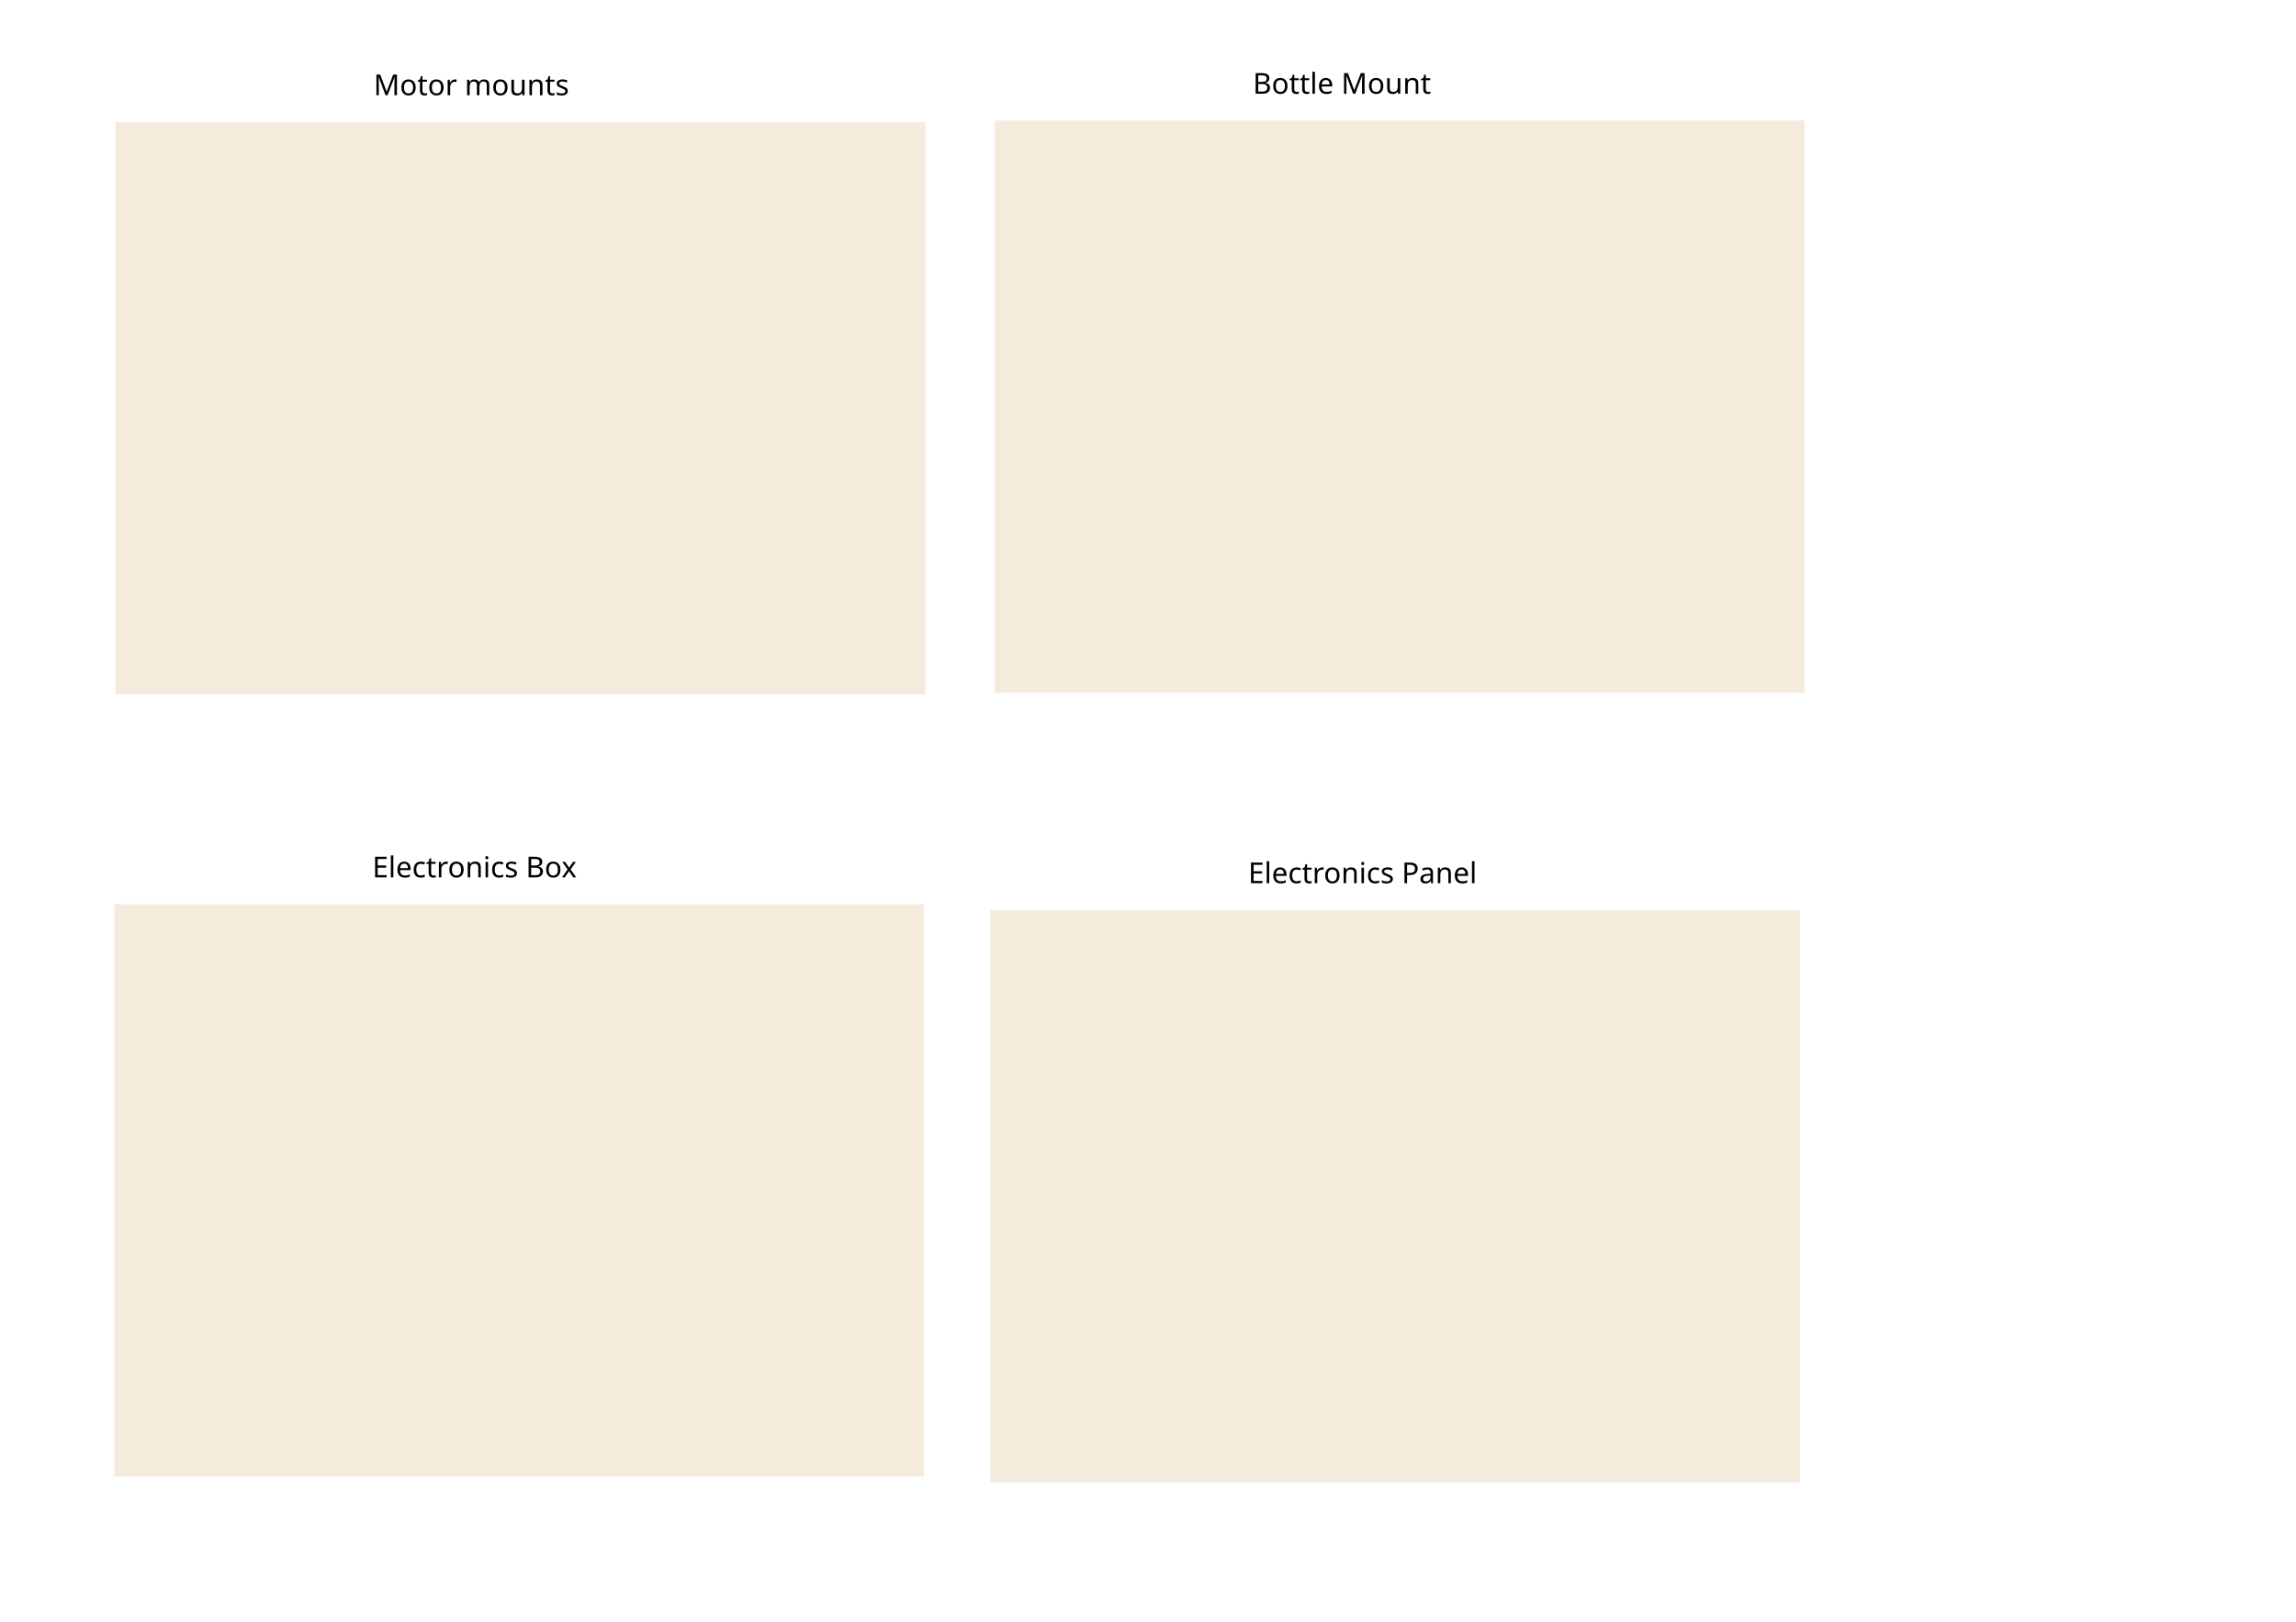
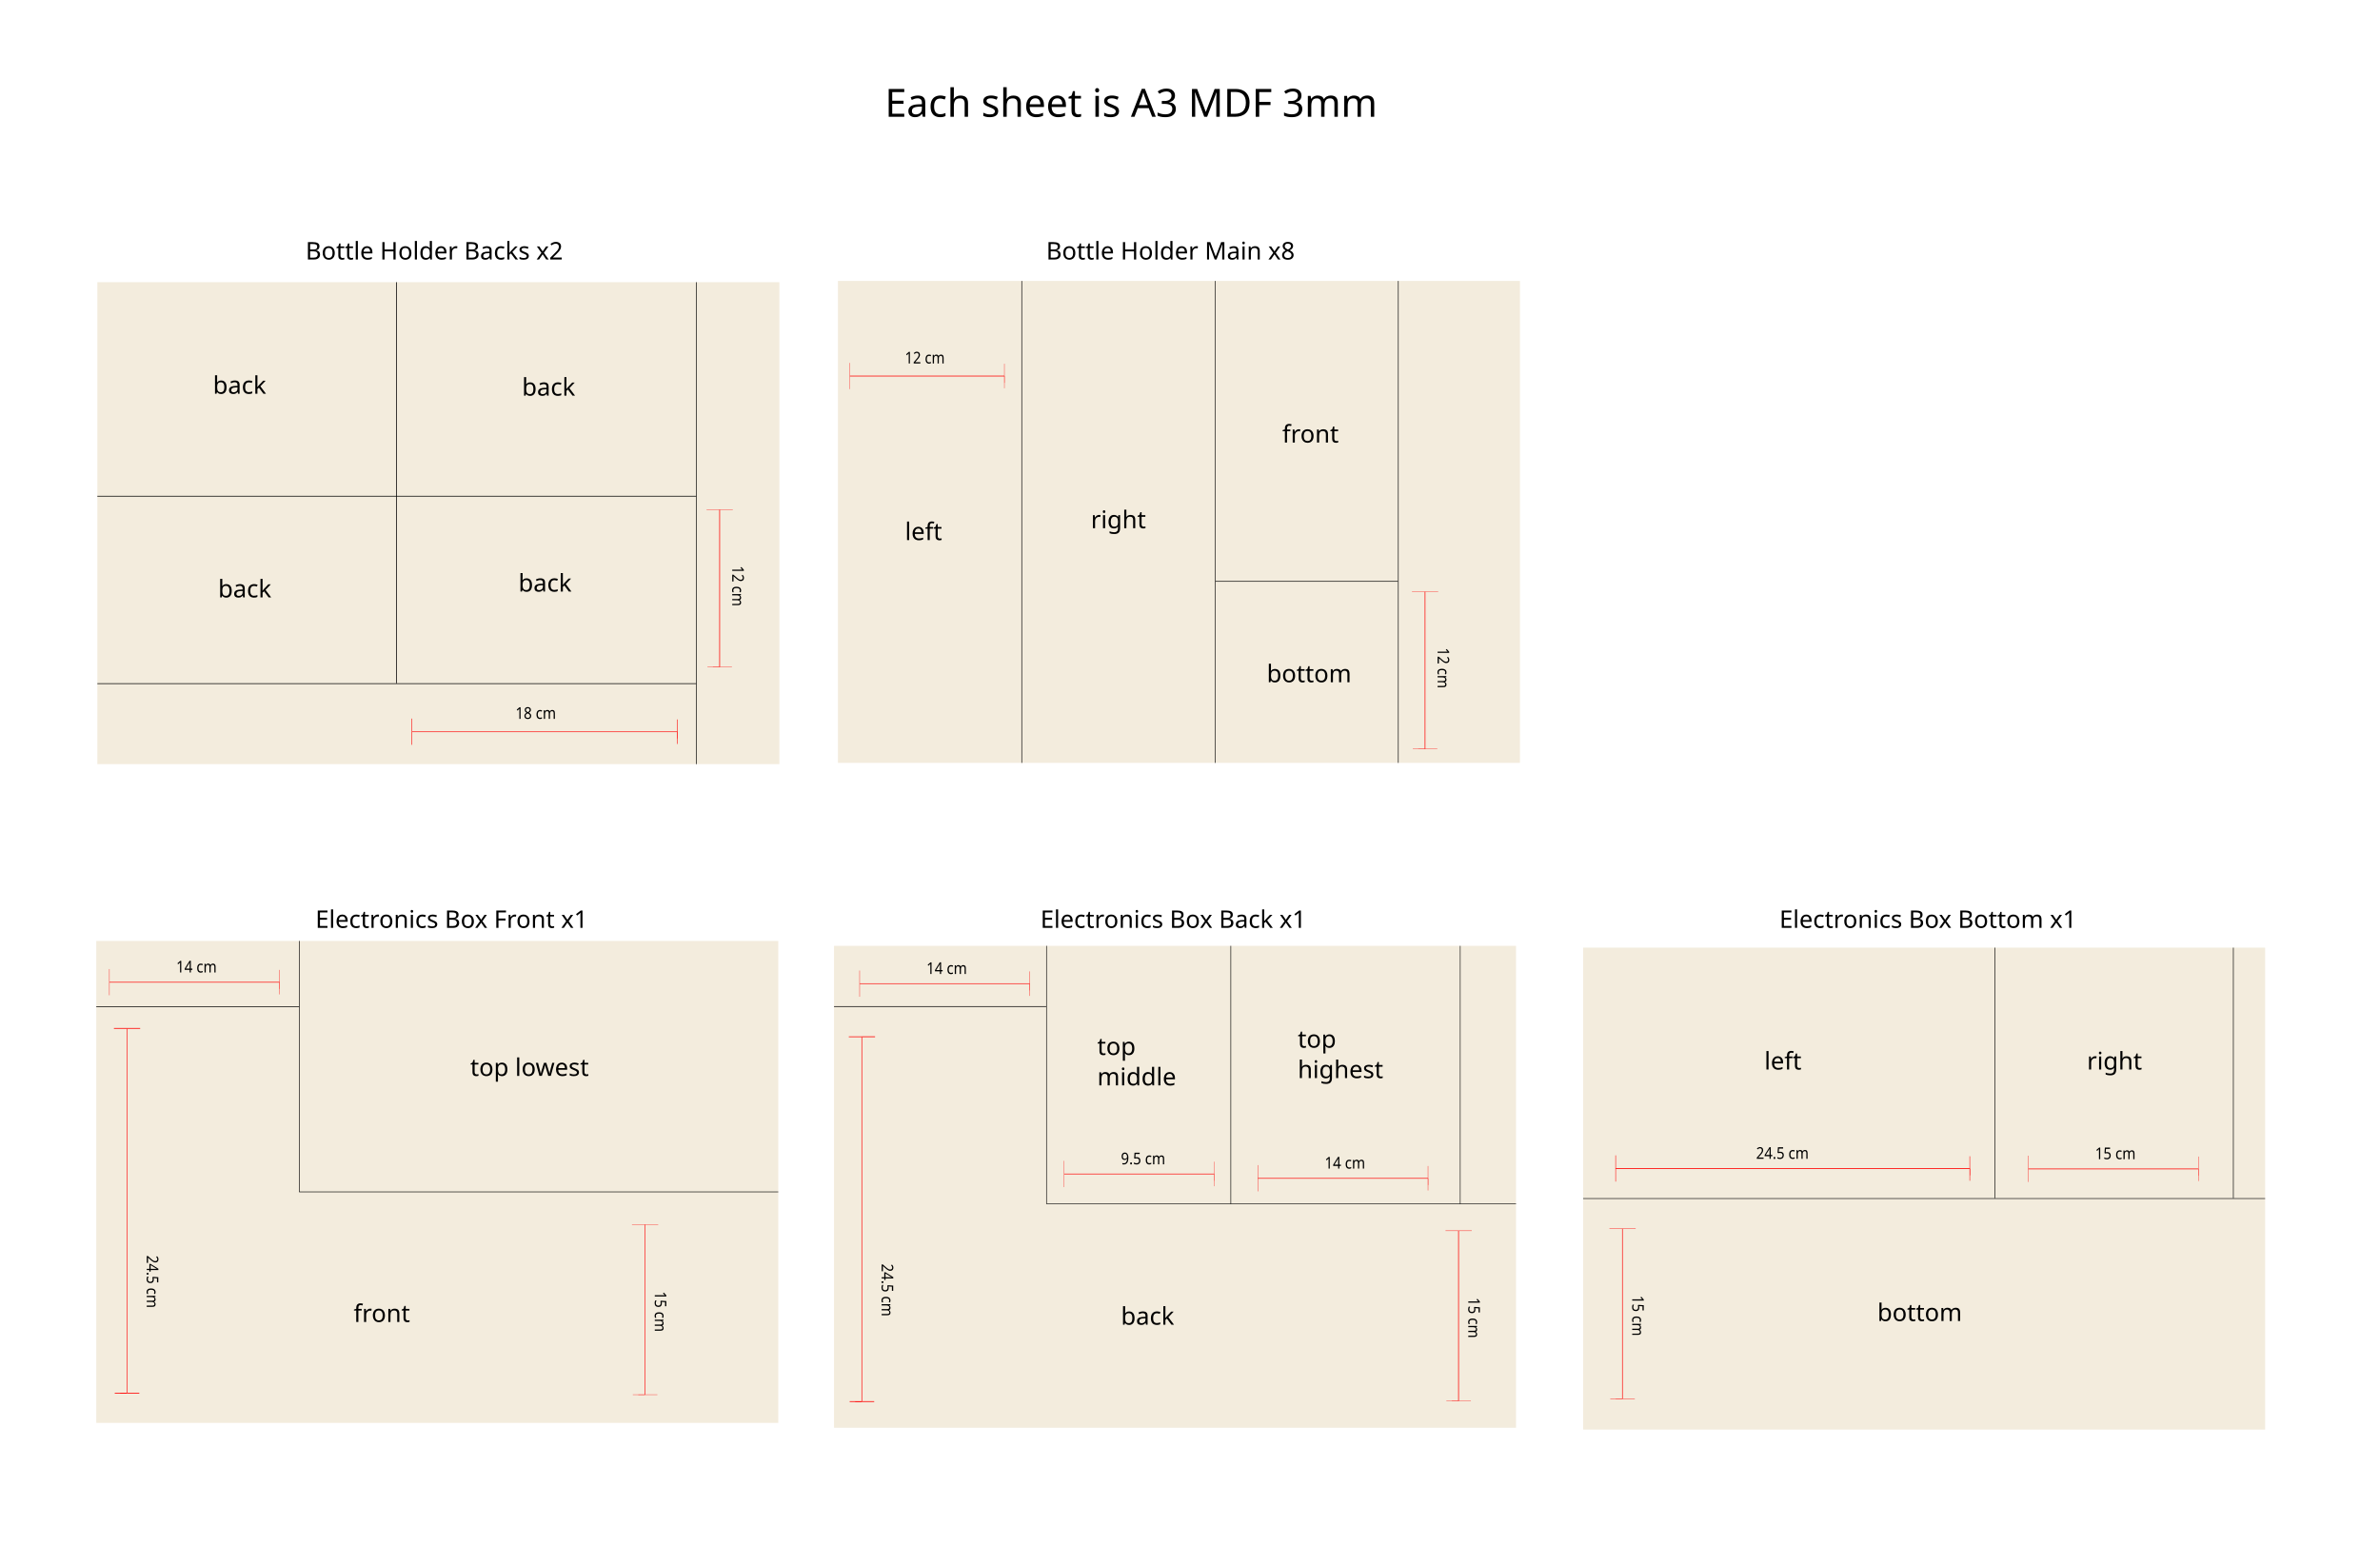
- <svg xmlns="http://www.w3.org/2000/svg" width="841mm" height="594mm" viewBox="0 0 841 594" version="1.1" id="svg8">
+ <svg xmlns="http://www.w3.org/2000/svg" width="1035mm" height="672mm" viewBox="0 0 1035 672" version="1.1" id="svg8">
  <defs id="defs2" />
-   <g id="layer1" transform="translate(0,297)">
+   <g id="layer1" transform="translate(0,375)">
    <rect id="rect3732" width="296.588" height="209.588" x="42.337" y="-252.275" style="fill:#f3ecdd;fill-opacity:1;stroke:none;stroke-width:0.412;stroke-opacity:1" />
-     <text xml:space="preserve" style="font-style:normal;font-weight:normal;font-size:10.583px;line-height:1.25;font-family:sans-serif;letter-spacing:0px;word-spacing:0px;fill:#000000;fill-opacity:1;stroke:none;stroke-width:0.265" x="136.842" y="-262.128" id="text4549">
-       <tspan id="tspan4547" x="136.842" y="-262.128" style="stroke-width:0.265">Motor mounts</tspan>
+     <text xml:space="preserve" style="font-style:normal;font-weight:normal;font-size:10.583px;line-height:1.25;font-family:sans-serif;letter-spacing:0px;word-spacing:0px;fill:#000000;fill-opacity:1;stroke:none;stroke-width:0.265" x="132.879" y="-262.148" id="text4549">
+       <tspan id="tspan4547" x="132.879" y="-262.148" style="stroke-width:0.265">Bottle Holder Backs x2</tspan>
    </text>
    <rect id="rect3732-3" width="296.588" height="209.588" x="364.393" y="-252.824" style="fill:#f3ecdd;fill-opacity:1;stroke:none;stroke-width:0.412;stroke-opacity:1" />
-     <text xml:space="preserve" style="font-style:normal;font-weight:normal;font-size:10.583px;line-height:1.25;font-family:sans-serif;letter-spacing:0px;word-spacing:0px;fill:#000000;fill-opacity:1;stroke:none;stroke-width:0.265" x="458.898" y="-262.676" id="text4549-6">
-       <tspan id="tspan4547-7" x="458.898" y="-262.676" style="stroke-width:0.265">Bottle Mount</tspan>
+     <text xml:space="preserve" style="font-style:normal;font-weight:normal;font-size:10.583px;line-height:1.25;font-family:sans-serif;letter-spacing:0px;word-spacing:0px;fill:#000000;fill-opacity:1;stroke:none;stroke-width:0.265" x="454.934" y="-262.148" id="text4549-6">
+       <tspan id="tspan4547-7" x="454.934" y="-262.148" style="stroke-width:0.265">Bottle Holder Main x8</tspan>
    </text>
    <rect id="rect3732-3-5" width="296.588" height="209.588" x="41.864" y="34.203" style="fill:#f3ecdd;fill-opacity:1;stroke:none;stroke-width:0.412;stroke-opacity:1" />
-     <text xml:space="preserve" style="font-style:normal;font-weight:normal;font-size:10.583px;line-height:1.25;font-family:sans-serif;letter-spacing:0px;word-spacing:0px;fill:#000000;fill-opacity:1;stroke:none;stroke-width:0.265" x="136.369" y="24.35" id="text4549-6-3">
-       <tspan id="tspan4547-7-5" x="136.369" y="24.35" style="stroke-width:0.265">Electronics Box</tspan>
+     <text xml:space="preserve" style="font-style:normal;font-weight:normal;font-size:10.583px;line-height:1.25;font-family:sans-serif;letter-spacing:0px;word-spacing:0px;fill:#000000;fill-opacity:1;stroke:none;stroke-width:0.265" x="137.162" y="28.516" id="text4549-6-3">
+       <tspan id="tspan4547-7-5" x="137.162" y="28.516" style="stroke-width:0.265">Electronics Box Front x1</tspan>
    </text>
    <rect id="rect3732-3-6" width="296.588" height="209.588" x="362.69" y="36.328" style="fill:#f3ecdd;fill-opacity:1;stroke:none;stroke-width:0.412;stroke-opacity:1" />
-     <text xml:space="preserve" style="font-style:normal;font-weight:normal;font-size:10.583px;line-height:1.25;font-family:sans-serif;letter-spacing:0px;word-spacing:0px;fill:#000000;fill-opacity:1;stroke:none;stroke-width:0.265" x="457.195" y="26.475" id="text4549-6-2">
-       <tspan id="tspan4547-7-9" x="457.195" y="26.475" style="stroke-width:0.265">Electronics Panel</tspan>
-     </text>
+     <text xml:space="preserve" style="font-style:normal;font-weight:normal;font-size:10.583px;line-height:1.25;font-family:sans-serif;letter-spacing:0px;word-spacing:0px;fill:#000000;fill-opacity:1;stroke:none;stroke-width:0.265" x="452.439" y="28.516" id="text4549-6-2">
+       <tspan id="tspan4547-7-9" x="452.439" y="28.516" style="stroke-width:0.265">Electronics Box Back x1</tspan>
+     </text>
+     <text xml:space="preserve" style="font-style:normal;font-weight:normal;font-size:10.583px;line-height:1.25;font-family:sans-serif;letter-spacing:0px;word-spacing:0px;fill:#000000;fill-opacity:1;stroke:none;stroke-width:0.265" x="384.833" y="-324.213" id="text826">
+       <tspan id="tspan824" x="384.833" y="-324.213" style="font-size:16.933px;stroke-width:0.265">Each sheet is A3 MDF 3mm </tspan>
+     </text>
+     <path style="fill:none;stroke:#000000;stroke-width:0.265px;stroke-linecap:butt;stroke-linejoin:miter;stroke-opacity:1" d="M 444.327,-252.824 V -43.235" id="path828" />
+     <path style="fill:none;stroke:#000000;stroke-width:0.265px;stroke-linecap:butt;stroke-linejoin:miter;stroke-opacity:1" d="M 528.459,-252.824 V -43.235" id="path830" />
+     <path style="fill:none;stroke:#000000;stroke-width:0.265px;stroke-linecap:butt;stroke-linejoin:miter;stroke-opacity:1" d="M 608.085,-252.824 V -43.235" id="path832" />
+     <path style="fill:none;stroke:#000000;stroke-width:0.283px;stroke-linecap:butt;stroke-linejoin:miter;stroke-opacity:1" d="m 528.592,-122.162 h 79.361" id="path834" />
+     <g id="g851" transform="matrix(0.8717469,0,0,1,50.56739,53.98694)">
+       <path id="path836" d="m 365.937,-271.174 v 5.652 h 77.095 v -5.275" style="fill:none;stroke:#ff0000;stroke-width:0.158px;stroke-linecap:butt;stroke-linejoin:miter;stroke-opacity:1" />
+       <text id="text840" y="-270.92" x="393.402" style="font-style:normal;font-weight:normal;font-size:10.583px;line-height:1.25;font-family:sans-serif;letter-spacing:0px;word-spacing:0px;fill:#000000;fill-opacity:1;stroke:none;stroke-width:0.265" xml:space="preserve">
+         <tspan style="font-size:7.056px;stroke-width:0.265" y="-270.92" x="393.402" id="tspan838">12 cm</tspan>
+       </text>
+       <path id="path844" d="m 443.054,-265.443 v 2.927" style="fill:#ff7f2a;fill-opacity:1;stroke:#ff0000;stroke-width:0.114px;stroke-linecap:butt;stroke-linejoin:miter;stroke-opacity:1" />
+       <path id="path836-3" d="m 365.937,-259.764 v -5.6 h 77.096 v 5.227" style="fill:none;stroke:#ff0000;stroke-width:0.157px;stroke-linecap:butt;stroke-linejoin:miter;stroke-opacity:1" />
+     </g>
+     <g id="g851-6" transform="matrix(0,0.8871373,-1,0,354.2554,-442.2968)">
+       <path id="path836-7" d="m 365.937,-271.174 v 5.652 h 77.095 v -5.275" style="fill:none;stroke:#ff0000;stroke-width:0.158px;stroke-linecap:butt;stroke-linejoin:miter;stroke-opacity:1" />
+       <text id="text840-5" y="-270.92" x="393.402" style="font-style:normal;font-weight:normal;font-size:10.583px;line-height:1.25;font-family:sans-serif;letter-spacing:0px;word-spacing:0px;fill:#000000;fill-opacity:1;stroke:none;stroke-width:0.265" xml:space="preserve">
+         <tspan style="font-size:7.056px;stroke-width:0.265" y="-270.92" x="393.402" id="tspan838-3">12 cm</tspan>
+       </text>
+       <path id="path844-5" d="m 443.054,-265.443 v 2.927" style="fill:#ff7f2a;fill-opacity:1;stroke:#ff0000;stroke-width:0.114px;stroke-linecap:butt;stroke-linejoin:miter;stroke-opacity:1" />
+       <path id="path836-3-6" d="m 365.937,-259.764 v -5.6 h 77.096 v 5.227" style="fill:none;stroke:#ff0000;stroke-width:0.157px;stroke-linecap:butt;stroke-linejoin:miter;stroke-opacity:1" />
+     </g>
+     <text xml:space="preserve" style="font-style:normal;font-weight:normal;font-size:10.583px;line-height:1.25;font-family:sans-serif;letter-spacing:0px;word-spacing:0px;fill:#000000;fill-opacity:1;stroke:none;stroke-width:0.265" x="393.542" y="-140.136" id="text900">
+       <tspan id="tspan898" x="393.542" y="-140.136" style="stroke-width:0.265">left</tspan>
+     </text>
+     <text xml:space="preserve" style="font-style:normal;font-weight:normal;font-size:10.583px;line-height:1.25;font-family:sans-serif;letter-spacing:0px;word-spacing:0px;fill:#000000;fill-opacity:1;stroke:none;stroke-width:0.265" x="474.39" y="-145.288" id="text904">
+       <tspan id="tspan902" x="474.39" y="-145.288" style="stroke-width:0.265">right</tspan>
+     </text>
+     <text xml:space="preserve" style="font-style:normal;font-weight:normal;font-size:10.583px;line-height:1.25;font-family:sans-serif;letter-spacing:0px;word-spacing:0px;fill:#000000;fill-opacity:1;stroke:none;stroke-width:0.265" x="557.616" y="-182.542" id="text908">
+       <tspan id="tspan906" x="557.616" y="-182.542" style="stroke-width:0.265">front</tspan>
+     </text>
+     <text xml:space="preserve" style="font-style:normal;font-weight:normal;font-size:10.583px;line-height:1.25;font-family:sans-serif;letter-spacing:0px;word-spacing:0px;fill:#000000;fill-opacity:1;stroke:none;stroke-width:0.265" x="550.879" y="-78.311" id="text912">
+       <tspan id="tspan910" x="550.879" y="-78.311" style="stroke-width:0.265">bottom</tspan>
+     </text>
+     <path style="fill:none;stroke:#000000;stroke-width:0.309px;stroke-linecap:butt;stroke-linejoin:miter;stroke-opacity:1" d="M 42.337,-159.205 H 302.758" id="path914" />
+     <path style="fill:none;stroke:#000000;stroke-width:0.28px;stroke-linecap:butt;stroke-linejoin:miter;stroke-opacity:1" d="M 302.911,-252.275 V -42.687" id="path916" />
+     <path style="fill:none;stroke:#000000;stroke-width:0.305px;stroke-linecap:butt;stroke-linejoin:miter;stroke-opacity:1" d="M 42.337,-77.698 H 302.758" id="path918" />
+     <path style="fill:none;stroke:#000000;stroke-width:0.315px;stroke-linecap:butt;stroke-linejoin:miter;stroke-opacity:1" d="M 172.443,-252.275 V -77.847" id="path920" />
+     <text xml:space="preserve" style="font-style:normal;font-weight:normal;font-size:10.583px;line-height:1.25;font-family:sans-serif;letter-spacing:0px;word-spacing:0px;fill:#000000;fill-opacity:1;stroke:none;stroke-width:0.265" x="226.992" y="-202.944" id="text924">
+       <tspan id="tspan922" x="226.992" y="-202.944" style="stroke-width:0.265">back</tspan>
+     </text>
+     <text xml:space="preserve" style="font-style:normal;font-weight:normal;font-size:10.583px;line-height:1.25;font-family:sans-serif;letter-spacing:0px;word-spacing:0px;fill:#000000;fill-opacity:1;stroke:none;stroke-width:0.265" x="225.434" y="-117.729" id="text924-2">
+       <tspan id="tspan922-9" x="225.434" y="-117.729" style="stroke-width:0.265">back</tspan>
+     </text>
+     <text xml:space="preserve" style="font-style:normal;font-weight:normal;font-size:10.583px;line-height:1.25;font-family:sans-serif;letter-spacing:0px;word-spacing:0px;fill:#000000;fill-opacity:1;stroke:none;stroke-width:0.265" x="92.601" y="-203.762" id="text924-2-1">
+       <tspan id="tspan922-9-2" x="92.601" y="-203.762" style="stroke-width:0.265">back</tspan>
+     </text>
+     <text xml:space="preserve" style="font-style:normal;font-weight:normal;font-size:10.583px;line-height:1.25;font-family:sans-serif;letter-spacing:0px;word-spacing:0px;fill:#000000;fill-opacity:1;stroke:none;stroke-width:0.265" x="94.843" y="-115.207" id="text924-2-1-7">
+       <tspan id="tspan922-9-2-0" x="94.843" y="-115.207" style="stroke-width:0.265">back</tspan>
+     </text>
+     <g id="g851-6-9" transform="matrix(0,0.8871373,-1,0,47.50699,-477.9652)">
+       <path id="path836-7-3" d="m 365.937,-271.174 v 5.652 h 77.095 v -5.275" style="fill:none;stroke:#ff0000;stroke-width:0.158px;stroke-linecap:butt;stroke-linejoin:miter;stroke-opacity:1" />
+       <text id="text840-5-6" y="-270.92" x="393.402" style="font-style:normal;font-weight:normal;font-size:10.583px;line-height:1.25;font-family:sans-serif;letter-spacing:0px;word-spacing:0px;fill:#000000;fill-opacity:1;stroke:none;stroke-width:0.265" xml:space="preserve">
+         <tspan style="font-size:7.056px;stroke-width:0.265" y="-270.92" x="393.402" id="tspan838-3-0">12 cm</tspan>
+       </text>
+       <path id="path844-5-6" d="m 443.054,-265.443 v 2.927" style="fill:#ff7f2a;fill-opacity:1;stroke:#ff0000;stroke-width:0.114px;stroke-linecap:butt;stroke-linejoin:miter;stroke-opacity:1" />
+       <path id="path836-3-6-2" d="m 365.937,-259.764 v -5.6 h 77.096 v 5.227" style="fill:none;stroke:#ff0000;stroke-width:0.157px;stroke-linecap:butt;stroke-linejoin:miter;stroke-opacity:1" />
+     </g>
+     <g id="g851-6-9-6" transform="matrix(0.8871373,0,0,1,-141.6527,208.6725)">
+       <text id="text840-5-6-8" y="-271.06" x="412.355" style="font-style:normal;font-weight:normal;font-size:10.583px;line-height:1.25;font-family:sans-serif;letter-spacing:0px;word-spacing:0px;fill:#000000;fill-opacity:1;stroke:none;stroke-width:0.265" xml:space="preserve">
+         <tspan style="font-size:7.056px;stroke-width:0.265" y="-271.06" x="412.355" id="tspan838-3-0-7">18 cm</tspan>
+       </text>
+       <g id="g1043" transform="matrix(1.689004,0,0,1,-256.5006,0)">
+         <path style="fill:none;stroke:#ff0000;stroke-width:0.158px;stroke-linecap:butt;stroke-linejoin:miter;stroke-opacity:1" d="m 365.937,-271.174 v 5.652 h 77.095 v -5.275" id="path836-7-3-1" />
+         <path style="fill:#ff7f2a;fill-opacity:1;stroke:#ff0000;stroke-width:0.114px;stroke-linecap:butt;stroke-linejoin:miter;stroke-opacity:1" d="m 443.054,-265.443 v 2.927" id="path844-5-6-9" />
+         <path style="fill:none;stroke:#ff0000;stroke-width:0.157px;stroke-linecap:butt;stroke-linejoin:miter;stroke-opacity:1" d="m 365.937,-259.764 v -5.6 h 77.096 v 5.227" id="path836-3-6-2-2" />
+       </g>
+     </g>
+     <path style="fill:#f3ecdd;fill-opacity:1;stroke:none;stroke-width:0.265px;stroke-linecap:butt;stroke-linejoin:miter;stroke-opacity:1" d="M 688.462,37.12 V 246.708 H 985.05 V 37.12 Z" id="path1045" />
+     <text xml:space="preserve" style="font-style:normal;font-weight:normal;font-size:10.583px;line-height:1.25;font-family:sans-serif;letter-spacing:0px;word-spacing:0px;fill:#000000;fill-opacity:1;stroke:none;stroke-width:0.265" x="773.805" y="28.516" id="text4549-6-2-0">
+       <tspan id="tspan4547-7-9-2" x="773.805" y="28.516" style="stroke-width:0.265">Electronics Box Bottom x1</tspan>
+     </text>
+     <path style="fill:none;stroke:#000000;stroke-width:0.296px;stroke-linecap:butt;stroke-linejoin:miter;stroke-opacity:1" d="M 41.864,62.777 H 130.071" id="path1065" />
+     <path style="fill:none;stroke:#000000;stroke-width:0.264px;stroke-linecap:butt;stroke-linejoin:miter;stroke-opacity:1" d="M 130.203,34.197 V 143.34 h 208.244" id="path1067" />
+     <path style="fill:none;stroke:#000000;stroke-width:0.295px;stroke-linecap:butt;stroke-linejoin:miter;stroke-opacity:1" d="m 362.69,62.721 h 92.28" id="path1069" />
+     <path style="fill:none;stroke:#000000;stroke-width:0.252px;stroke-linecap:butt;stroke-linejoin:miter;stroke-opacity:1" d="M 455.096,36.324 V 148.477 h 204.179" id="path1071" />
+     <path style="fill:none;stroke:#000000;stroke-width:0.26px;stroke-linecap:butt;stroke-linejoin:miter;stroke-opacity:1" d="M 535.254,148.606 V 36.328" id="path1073" />
+     <path style="fill:none;stroke:#000000;stroke-width:0.246px;stroke-linecap:butt;stroke-linejoin:miter;stroke-opacity:1" d="M 635.018,148.606 V 36.328" id="path1075" />
+     <g id="g851-6-9-6-3" transform="matrix(0.8871373,0,0,1,-273.151,317.5917)">
+       <text id="text840-5-6-8-7" y="-269.673" x="394.263" style="font-style:normal;font-weight:normal;font-size:10.583px;line-height:1.25;font-family:sans-serif;letter-spacing:0px;word-spacing:0px;fill:#000000;fill-opacity:1;stroke:none;stroke-width:0.265" xml:space="preserve">
+         <tspan style="font-size:7.056px;stroke-width:0.265" y="-269.673" x="394.263" id="tspan838-3-0-7-5">14 cm</tspan>
+       </text>
+       <g id="g1043-9" transform="matrix(1.081812,0,0,1,-34.35405,0)">
+         <path style="fill:none;stroke:#ff0000;stroke-width:0.158px;stroke-linecap:butt;stroke-linejoin:miter;stroke-opacity:1" d="m 365.937,-271.174 v 5.652 h 77.095 v -5.275" id="path836-7-3-1-2" />
+         <path style="fill:#ff7f2a;fill-opacity:1;stroke:#ff0000;stroke-width:0.114px;stroke-linecap:butt;stroke-linejoin:miter;stroke-opacity:1" d="m 443.054,-265.443 v 2.927" id="path844-5-6-9-2" />
+         <path style="fill:none;stroke:#ff0000;stroke-width:0.157px;stroke-linecap:butt;stroke-linejoin:miter;stroke-opacity:1" d="m 365.937,-259.764 v -5.6 h 77.096 v 5.227" id="path836-3-6-2-2-8" />
+       </g>
+     </g>
+     <g id="g1191">
+       <text id="text840-5-6-8-7-7" y="-268.19" x="198.094" style="font-style:normal;font-weight:normal;font-size:9.968px;line-height:1.25;font-family:sans-serif;letter-spacing:0px;word-spacing:0px;fill:#000000;fill-opacity:1;stroke:none;stroke-width:0.249" xml:space="preserve" transform="matrix(0,0.9418796,-1.061707,0,0,0)">
+         <tspan style="font-size:6.645px;stroke-width:0.249" y="-268.19" x="198.094" id="tspan838-3-0-7-5-3">15 cm</tspan>
+       </text>
+       <g id="g1043-9-6" transform="matrix(0,0.9597156,-1,0,15.06599,-193.6613)">
+         <path style="fill:none;stroke:#ff0000;stroke-width:0.158px;stroke-linecap:butt;stroke-linejoin:miter;stroke-opacity:1" d="m 365.937,-271.174 v 5.652 h 77.095 v -5.275" id="path836-7-3-1-2-1" />
+         <path style="fill:#ff7f2a;fill-opacity:1;stroke:#ff0000;stroke-width:0.114px;stroke-linecap:butt;stroke-linejoin:miter;stroke-opacity:1" d="m 443.054,-265.443 v 2.927" id="path844-5-6-9-2-2" />
+         <path style="fill:none;stroke:#ff0000;stroke-width:0.157px;stroke-linecap:butt;stroke-linejoin:miter;stroke-opacity:1" d="m 365.937,-259.764 v -5.6 h 77.096 v 5.227" id="path836-3-6-2-2-8-9" />
+       </g>
+     </g>
+     <g id="g1199">
+       <text id="text840-5-6-8-7-7-3" y="-60.103" x="181.498" style="font-style:normal;font-weight:normal;font-size:9.968px;line-height:1.25;font-family:sans-serif;letter-spacing:0px;word-spacing:0px;fill:#000000;fill-opacity:1;stroke:none;stroke-width:0.249" xml:space="preserve" transform="matrix(0,0.9418796,-1.061707,0,0,0)">
+         <tspan style="font-size:6.645px;stroke-width:0.249" y="-60.103" x="181.498" id="tspan838-3-0-7-5-3-1">24.5 cm</tspan>
+       </text>
+       <g id="g1043-9-6-9" transform="matrix(0,2.057562,-1,0,-210.2209,-680.7008)">
+         <path style="fill:none;stroke:#ff0000;stroke-width:0.158px;stroke-linecap:butt;stroke-linejoin:miter;stroke-opacity:1" d="m 365.937,-271.174 v 5.652 h 77.095 v -5.275" id="path836-7-3-1-2-1-4" />
+         <path style="fill:#ff7f2a;fill-opacity:1;stroke:#ff0000;stroke-width:0.114px;stroke-linecap:butt;stroke-linejoin:miter;stroke-opacity:1" d="m 443.054,-265.443 v 2.927" id="path844-5-6-9-2-2-7" />
+         <path style="fill:none;stroke:#ff0000;stroke-width:0.157px;stroke-linecap:butt;stroke-linejoin:miter;stroke-opacity:1" d="m 365.937,-259.764 v -5.6 h 77.096 v 5.227" id="path836-3-6-2-2-8-9-8" />
+       </g>
+     </g>
+     <g transform="translate(353.7829,2.706183)" id="g1191-4">
+       <text id="text840-5-6-8-7-7-5" y="-268.19" x="198.094" style="font-style:normal;font-weight:normal;font-size:9.968px;line-height:1.25;font-family:sans-serif;letter-spacing:0px;word-spacing:0px;fill:#000000;fill-opacity:1;stroke:none;stroke-width:0.249" xml:space="preserve" transform="matrix(0,0.9418796,-1.061707,0,0,0)">
+         <tspan style="font-size:6.645px;stroke-width:0.249" y="-268.19" x="198.094" id="tspan838-3-0-7-5-3-0">15 cm</tspan>
+       </text>
+       <g id="g1043-9-6-3" transform="matrix(0,0.9597156,-1,0,15.06599,-193.6613)">
+         <path style="fill:none;stroke:#ff0000;stroke-width:0.158px;stroke-linecap:butt;stroke-linejoin:miter;stroke-opacity:1" d="m 365.937,-271.174 v 5.652 h 77.095 v -5.275" id="path836-7-3-1-2-1-6" />
+         <path style="fill:#ff7f2a;fill-opacity:1;stroke:#ff0000;stroke-width:0.114px;stroke-linecap:butt;stroke-linejoin:miter;stroke-opacity:1" d="m 443.054,-265.443 v 2.927" id="path844-5-6-9-2-2-1" />
+         <path style="fill:none;stroke:#ff0000;stroke-width:0.157px;stroke-linecap:butt;stroke-linejoin:miter;stroke-opacity:1" d="m 365.937,-259.764 v -5.6 h 77.096 v 5.227" id="path836-3-6-2-2-8-9-0" />
+       </g>
+     </g>
+     <g transform="translate(319.5855,3.647665)" id="g1199-6">
+       <text id="text840-5-6-8-7-7-3-3" y="-60.103" x="181.498" style="font-style:normal;font-weight:normal;font-size:9.968px;line-height:1.25;font-family:sans-serif;letter-spacing:0px;word-spacing:0px;fill:#000000;fill-opacity:1;stroke:none;stroke-width:0.249" xml:space="preserve" transform="matrix(0,0.9418796,-1.061707,0,0,0)">
+         <tspan style="font-size:6.645px;stroke-width:0.249" y="-60.103" x="181.498" id="tspan838-3-0-7-5-3-1-2">24.5 cm</tspan>
+       </text>
+       <g id="g1043-9-6-9-0" transform="matrix(0,2.057562,-1,0,-210.2209,-680.7008)">
+         <path style="fill:none;stroke:#ff0000;stroke-width:0.158px;stroke-linecap:butt;stroke-linejoin:miter;stroke-opacity:1" d="m 365.937,-271.174 v 5.652 h 77.095 v -5.275" id="path836-7-3-1-2-1-4-6" />
+         <path style="fill:#ff7f2a;fill-opacity:1;stroke:#ff0000;stroke-width:0.114px;stroke-linecap:butt;stroke-linejoin:miter;stroke-opacity:1" d="m 443.054,-265.443 v 2.927" id="path844-5-6-9-2-2-7-1" />
+         <path style="fill:none;stroke:#ff0000;stroke-width:0.157px;stroke-linecap:butt;stroke-linejoin:miter;stroke-opacity:1" d="m 365.937,-259.764 v -5.6 h 77.096 v 5.227" id="path836-3-6-2-2-8-9-8-5" />
+       </g>
+     </g>
+     <g id="g851-6-9-6-3-5" transform="matrix(0.8871373,0,0,1,53.1145,318.2418)">
+       <text id="text840-5-6-8-7-4" y="-269.673" x="394.263" style="font-style:normal;font-weight:normal;font-size:10.583px;line-height:1.25;font-family:sans-serif;letter-spacing:0px;word-spacing:0px;fill:#000000;fill-opacity:1;stroke:none;stroke-width:0.265" xml:space="preserve">
+         <tspan style="font-size:7.056px;stroke-width:0.265" y="-269.673" x="394.263" id="tspan838-3-0-7-5-7">14 cm</tspan>
+       </text>
+       <g id="g1043-9-65" transform="matrix(1.081812,0,0,1,-34.35405,0)">
+         <path style="fill:none;stroke:#ff0000;stroke-width:0.158px;stroke-linecap:butt;stroke-linejoin:miter;stroke-opacity:1" d="m 365.937,-271.174 v 5.652 h 77.095 v -5.275" id="path836-7-3-1-2-6" />
+         <path style="fill:#ff7f2a;fill-opacity:1;stroke:#ff0000;stroke-width:0.114px;stroke-linecap:butt;stroke-linejoin:miter;stroke-opacity:1" d="m 443.054,-265.443 v 2.927" id="path844-5-6-9-2-9" />
+         <path style="fill:none;stroke:#ff0000;stroke-width:0.157px;stroke-linecap:butt;stroke-linejoin:miter;stroke-opacity:1" d="m 365.937,-259.764 v -5.6 h 77.096 v 5.227" id="path836-3-6-2-2-8-3" />
+       </g>
+     </g>
+     <g id="g851-6-9-6-3-5-7" transform="matrix(0.8871373,0,0,1,226.3013,402.8735)">
+       <text id="text840-5-6-8-7-4-4" y="-269.673" x="394.263" style="font-style:normal;font-weight:normal;font-size:10.583px;line-height:1.25;font-family:sans-serif;letter-spacing:0px;word-spacing:0px;fill:#000000;fill-opacity:1;stroke:none;stroke-width:0.265" xml:space="preserve">
+         <tspan style="font-size:7.056px;stroke-width:0.265" y="-269.673" x="394.263" id="tspan838-3-0-7-5-7-5">14 cm</tspan>
+       </text>
+       <g id="g1043-9-65-2" transform="matrix(1.081812,0,0,1,-34.35405,0)">
+         <path style="fill:none;stroke:#ff0000;stroke-width:0.158px;stroke-linecap:butt;stroke-linejoin:miter;stroke-opacity:1" d="m 365.937,-271.174 v 5.652 h 77.095 v -5.275" id="path836-7-3-1-2-6-5" />
+         <path style="fill:#ff7f2a;fill-opacity:1;stroke:#ff0000;stroke-width:0.114px;stroke-linecap:butt;stroke-linejoin:miter;stroke-opacity:1" d="m 443.054,-265.443 v 2.927" id="path844-5-6-9-2-9-4" />
+         <path style="fill:none;stroke:#ff0000;stroke-width:0.157px;stroke-linecap:butt;stroke-linejoin:miter;stroke-opacity:1" d="m 365.937,-259.764 v -5.6 h 77.096 v 5.227" id="path836-3-6-2-2-8-3-7" />
+       </g>
+     </g>
+     <g id="g851-6-9-6-3-5-7-8" transform="matrix(0.8871373,0,0,1,139.2662,396.6488)">
+       <text id="text840-5-6-8-7-4-4-8" y="-265.314" x="392.476" style="font-style:normal;font-weight:normal;font-size:10.583px;line-height:1.25;font-family:sans-serif;letter-spacing:0px;word-spacing:0px;fill:#000000;fill-opacity:1;stroke:none;stroke-width:0.265" xml:space="preserve">
+         <tspan style="font-size:7.056px;stroke-width:0.265" y="-265.314" x="392.476" id="tspan838-3-0-7-5-7-5-4">9.5 cm</tspan>
+       </text>
+       <g id="g1043-9-65-2-3" transform="matrix(0.9545905,0,0,1,15.3181,4.359473)">
+         <path style="fill:none;stroke:#ff0000;stroke-width:0.158px;stroke-linecap:butt;stroke-linejoin:miter;stroke-opacity:1" d="m 365.937,-271.174 v 5.652 h 77.095 v -5.275" id="path836-7-3-1-2-6-5-1" />
+         <path style="fill:#ff7f2a;fill-opacity:1;stroke:#ff0000;stroke-width:0.114px;stroke-linecap:butt;stroke-linejoin:miter;stroke-opacity:1" d="m 443.054,-265.443 v 2.927" id="path844-5-6-9-2-9-4-4" />
+         <path style="fill:none;stroke:#ff0000;stroke-width:0.157px;stroke-linecap:butt;stroke-linejoin:miter;stroke-opacity:1" d="m 365.937,-259.764 v -5.6 h 77.096 v 5.227" id="path836-3-6-2-2-8-3-7-9" />
+       </g>
+     </g>
+     <path style="fill:none;stroke:#000000;stroke-width:0.26px;stroke-linecap:butt;stroke-linejoin:miter;stroke-opacity:1" d="M 688.462,146.232 H 985.05" id="path1384" />
+     <path style="fill:none;stroke:#000000;stroke-width:0.268px;stroke-linecap:butt;stroke-linejoin:miter;stroke-opacity:1" d="M 867.5,37.12 V 146.1" id="path1386" />
+     <path style="fill:none;stroke:#000000;stroke-width:0.267px;stroke-linecap:butt;stroke-linejoin:miter;stroke-opacity:1" d="M 971.228,37.12 V 146.1" id="path1388" />
+     <g transform="translate(425.0673,1.806552)" id="g1191-4-2">
+       <text id="text840-5-6-8-7-7-5-0" y="-268.19" x="198.094" style="font-style:normal;font-weight:normal;font-size:9.968px;line-height:1.25;font-family:sans-serif;letter-spacing:0px;word-spacing:0px;fill:#000000;fill-opacity:1;stroke:none;stroke-width:0.249" xml:space="preserve" transform="matrix(0,0.9418796,-1.061707,0,0,0)">
+         <tspan style="font-size:6.645px;stroke-width:0.249" y="-268.19" x="198.094" id="tspan838-3-0-7-5-3-0-6">15 cm</tspan>
+       </text>
+       <g id="g1043-9-6-3-8" transform="matrix(0,0.9597156,-1,0,15.06599,-193.6613)">
+         <path style="fill:none;stroke:#ff0000;stroke-width:0.158px;stroke-linecap:butt;stroke-linejoin:miter;stroke-opacity:1" d="m 365.937,-271.174 v 5.652 h 77.095 v -5.275" id="path836-7-3-1-2-1-6-9" />
+         <path style="fill:#ff7f2a;fill-opacity:1;stroke:#ff0000;stroke-width:0.114px;stroke-linecap:butt;stroke-linejoin:miter;stroke-opacity:1" d="m 443.054,-265.443 v 2.927" id="path844-5-6-9-2-2-1-2" />
+         <path style="fill:none;stroke:#ff0000;stroke-width:0.157px;stroke-linecap:butt;stroke-linejoin:miter;stroke-opacity:1" d="m 365.937,-259.764 v -5.6 h 77.096 v 5.227" id="path836-3-6-2-2-8-9-0-6" />
+       </g>
+     </g>
+     <g transform="rotate(-90,569.1844,-155.3426)" id="g1191-4-2-6">
+       <text id="text840-5-6-8-7-7-5-0-4" y="-268.19" x="198.094" style="font-style:normal;font-weight:normal;font-size:9.968px;line-height:1.25;font-family:sans-serif;letter-spacing:0px;word-spacing:0px;fill:#000000;fill-opacity:1;stroke:none;stroke-width:0.249" xml:space="preserve" transform="matrix(0,0.9418796,-1.061707,0,0,0)">
+         <tspan style="font-size:6.645px;stroke-width:0.249" y="-268.19" x="198.094" id="tspan838-3-0-7-5-3-0-6-9">15 cm</tspan>
+       </text>
+       <g id="g1043-9-6-3-8-5" transform="matrix(0,0.9597156,-1,0,15.06599,-193.6613)">
+         <path style="fill:none;stroke:#ff0000;stroke-width:0.158px;stroke-linecap:butt;stroke-linejoin:miter;stroke-opacity:1" d="m 365.937,-271.174 v 5.652 h 77.095 v -5.275" id="path836-7-3-1-2-1-6-9-0" />
+         <path style="fill:#ff7f2a;fill-opacity:1;stroke:#ff0000;stroke-width:0.114px;stroke-linecap:butt;stroke-linejoin:miter;stroke-opacity:1" d="m 443.054,-265.443 v 2.927" id="path844-5-6-9-2-2-1-2-4" />
+         <path style="fill:none;stroke:#ff0000;stroke-width:0.157px;stroke-linecap:butt;stroke-linejoin:miter;stroke-opacity:1" d="m 365.937,-259.764 v -5.6 h 77.096 v 5.227" id="path836-3-6-2-2-8-9-0-6-8" />
+       </g>
+     </g>
+     <g transform="rotate(-90,495.397,-81.7006)" id="g1191-4-2-6-7">
+       <text id="text840-5-6-8-7-7-5-0-4-1" y="-268.19" x="198.094" style="font-style:normal;font-weight:normal;font-size:9.968px;line-height:1.25;font-family:sans-serif;letter-spacing:0px;word-spacing:0px;fill:#000000;fill-opacity:1;stroke:none;stroke-width:0.249" xml:space="preserve" transform="matrix(0,0.9418796,-1.061707,0,0,0)">
+         <tspan style="font-size:6.645px;stroke-width:0.249" y="-268.19" x="198.094" id="tspan838-3-0-7-5-3-0-6-9-7">24.5 cm</tspan>
+       </text>
+       <g id="g1043-9-6-3-8-5-2" transform="matrix(0,0.9597156,-1,0,15.06599,-193.6613)">
+         <path style="fill:none;stroke:#ff0000;stroke-width:0.227px;stroke-linecap:butt;stroke-linejoin:miter;stroke-opacity:1" d="m 332.566,-271.174 v 5.652 h 160.465 v -5.275" id="path836-7-3-1-2-1-6-9-0-7" />
+         <path style="fill:#ff7f2a;fill-opacity:1;stroke:#ff0000;stroke-width:0.165px;stroke-linecap:butt;stroke-linejoin:miter;stroke-opacity:1" d="m 493.076,-265.443 v 2.927" id="path844-5-6-9-2-2-1-2-4-2" />
+         <path style="fill:none;stroke:#ff0000;stroke-width:0.226px;stroke-linecap:butt;stroke-linejoin:miter;stroke-opacity:1" d="m 332.565,-259.764 v -5.6 h 160.466 v 5.227" id="path836-3-6-2-2-8-9-0-6-8-2" />
+       </g>
+       <text xml:space="preserve" style="font-style:normal;font-weight:normal;font-size:10.583px;line-height:1.25;font-family:sans-serif;letter-spacing:0px;word-spacing:0px;fill:#000000;fill-opacity:1;stroke:none;stroke-width:0.265" x="239.313" y="-214.19" id="text1491" transform="rotate(90)">
+         <tspan id="tspan1489" x="239.313" y="-214.19" style="stroke-width:0.265">bottom</tspan>
+       </text>
+       <text xml:space="preserve" style="font-style:normal;font-weight:normal;font-size:10.583px;line-height:1.25;font-family:sans-serif;letter-spacing:0px;word-spacing:0px;fill:#000000;fill-opacity:1;stroke:none;stroke-width:0.265" x="190.17" y="-323.573" id="text1495" transform="rotate(90)">
+         <tspan id="tspan1493" x="190.17" y="-323.573" style="stroke-width:0.265">left</tspan>
+       </text>
+       <text xml:space="preserve" style="font-style:normal;font-weight:normal;font-size:10.583px;line-height:1.25;font-family:sans-serif;letter-spacing:0px;word-spacing:0px;fill:#000000;fill-opacity:1;stroke:none;stroke-width:0.265" x="330.466" y="-323.573" id="text1499" transform="rotate(90)">
+         <tspan id="tspan1497" x="330.466" y="-323.573" style="stroke-width:0.265">right</tspan>
+       </text>
+       <text xml:space="preserve" style="font-style:normal;font-weight:normal;font-size:10.583px;line-height:1.25;font-family:sans-serif;letter-spacing:0px;word-spacing:0px;fill:#000000;fill-opacity:1;stroke:none;stroke-width:0.265" x="-372.599" y="-320.799" id="text1503" transform="rotate(90)">
+         <tspan id="tspan1501" x="-372.599" y="-320.799" style="stroke-width:0.265">top lowest</tspan>
+       </text>
+       <text xml:space="preserve" style="font-style:normal;font-weight:normal;font-size:10.583px;line-height:1.25;font-family:sans-serif;letter-spacing:0px;word-spacing:0px;fill:#000000;fill-opacity:1;stroke:none;stroke-width:0.265" x="-99.933" y="-329.914" id="text1507" transform="rotate(90)">
+         <tspan id="tspan1505" x="-99.933" y="-329.914" style="stroke-width:0.265">top</tspan>
+         <tspan x="-99.933" y="-316.685" style="stroke-width:0.265" id="tspan1509">middle</tspan>
+       </text>
+       <text xml:space="preserve" style="font-style:normal;font-weight:normal;font-size:10.583px;line-height:1.25;font-family:sans-serif;letter-spacing:0px;word-spacing:0px;fill:#000000;fill-opacity:1;stroke:none;stroke-width:0.265" x="-12.744" y="-333.085" id="text1513" transform="rotate(90)">
+         <tspan id="tspan1511" x="-12.744" y="-333.085" style="stroke-width:0.265">top</tspan>
+         <tspan x="-12.744" y="-319.856" style="stroke-width:0.265" id="tspan1515">highest</tspan>
+       </text>
+       <text xml:space="preserve" style="font-style:normal;font-weight:normal;font-size:10.583px;line-height:1.25;font-family:sans-serif;letter-spacing:0px;word-spacing:0px;fill:#000000;fill-opacity:1;stroke:none;stroke-width:0.265" x="-89.629" y="-212.605" id="text1519" transform="rotate(90)">
+         <tspan id="tspan1517" x="-89.629" y="-212.605" style="stroke-width:0.265">back</tspan>
+       </text>
+       <text xml:space="preserve" style="font-style:normal;font-weight:normal;font-size:10.583px;line-height:1.25;font-family:sans-serif;letter-spacing:0px;word-spacing:0px;fill:#000000;fill-opacity:1;stroke:none;stroke-width:0.265" x="-423.327" y="-213.794" id="text1523" transform="rotate(90)">
+         <tspan id="tspan1521" x="-423.327" y="-213.794" style="stroke-width:0.265">front</tspan>
+       </text>
+     </g>
  </g>
</svg>
